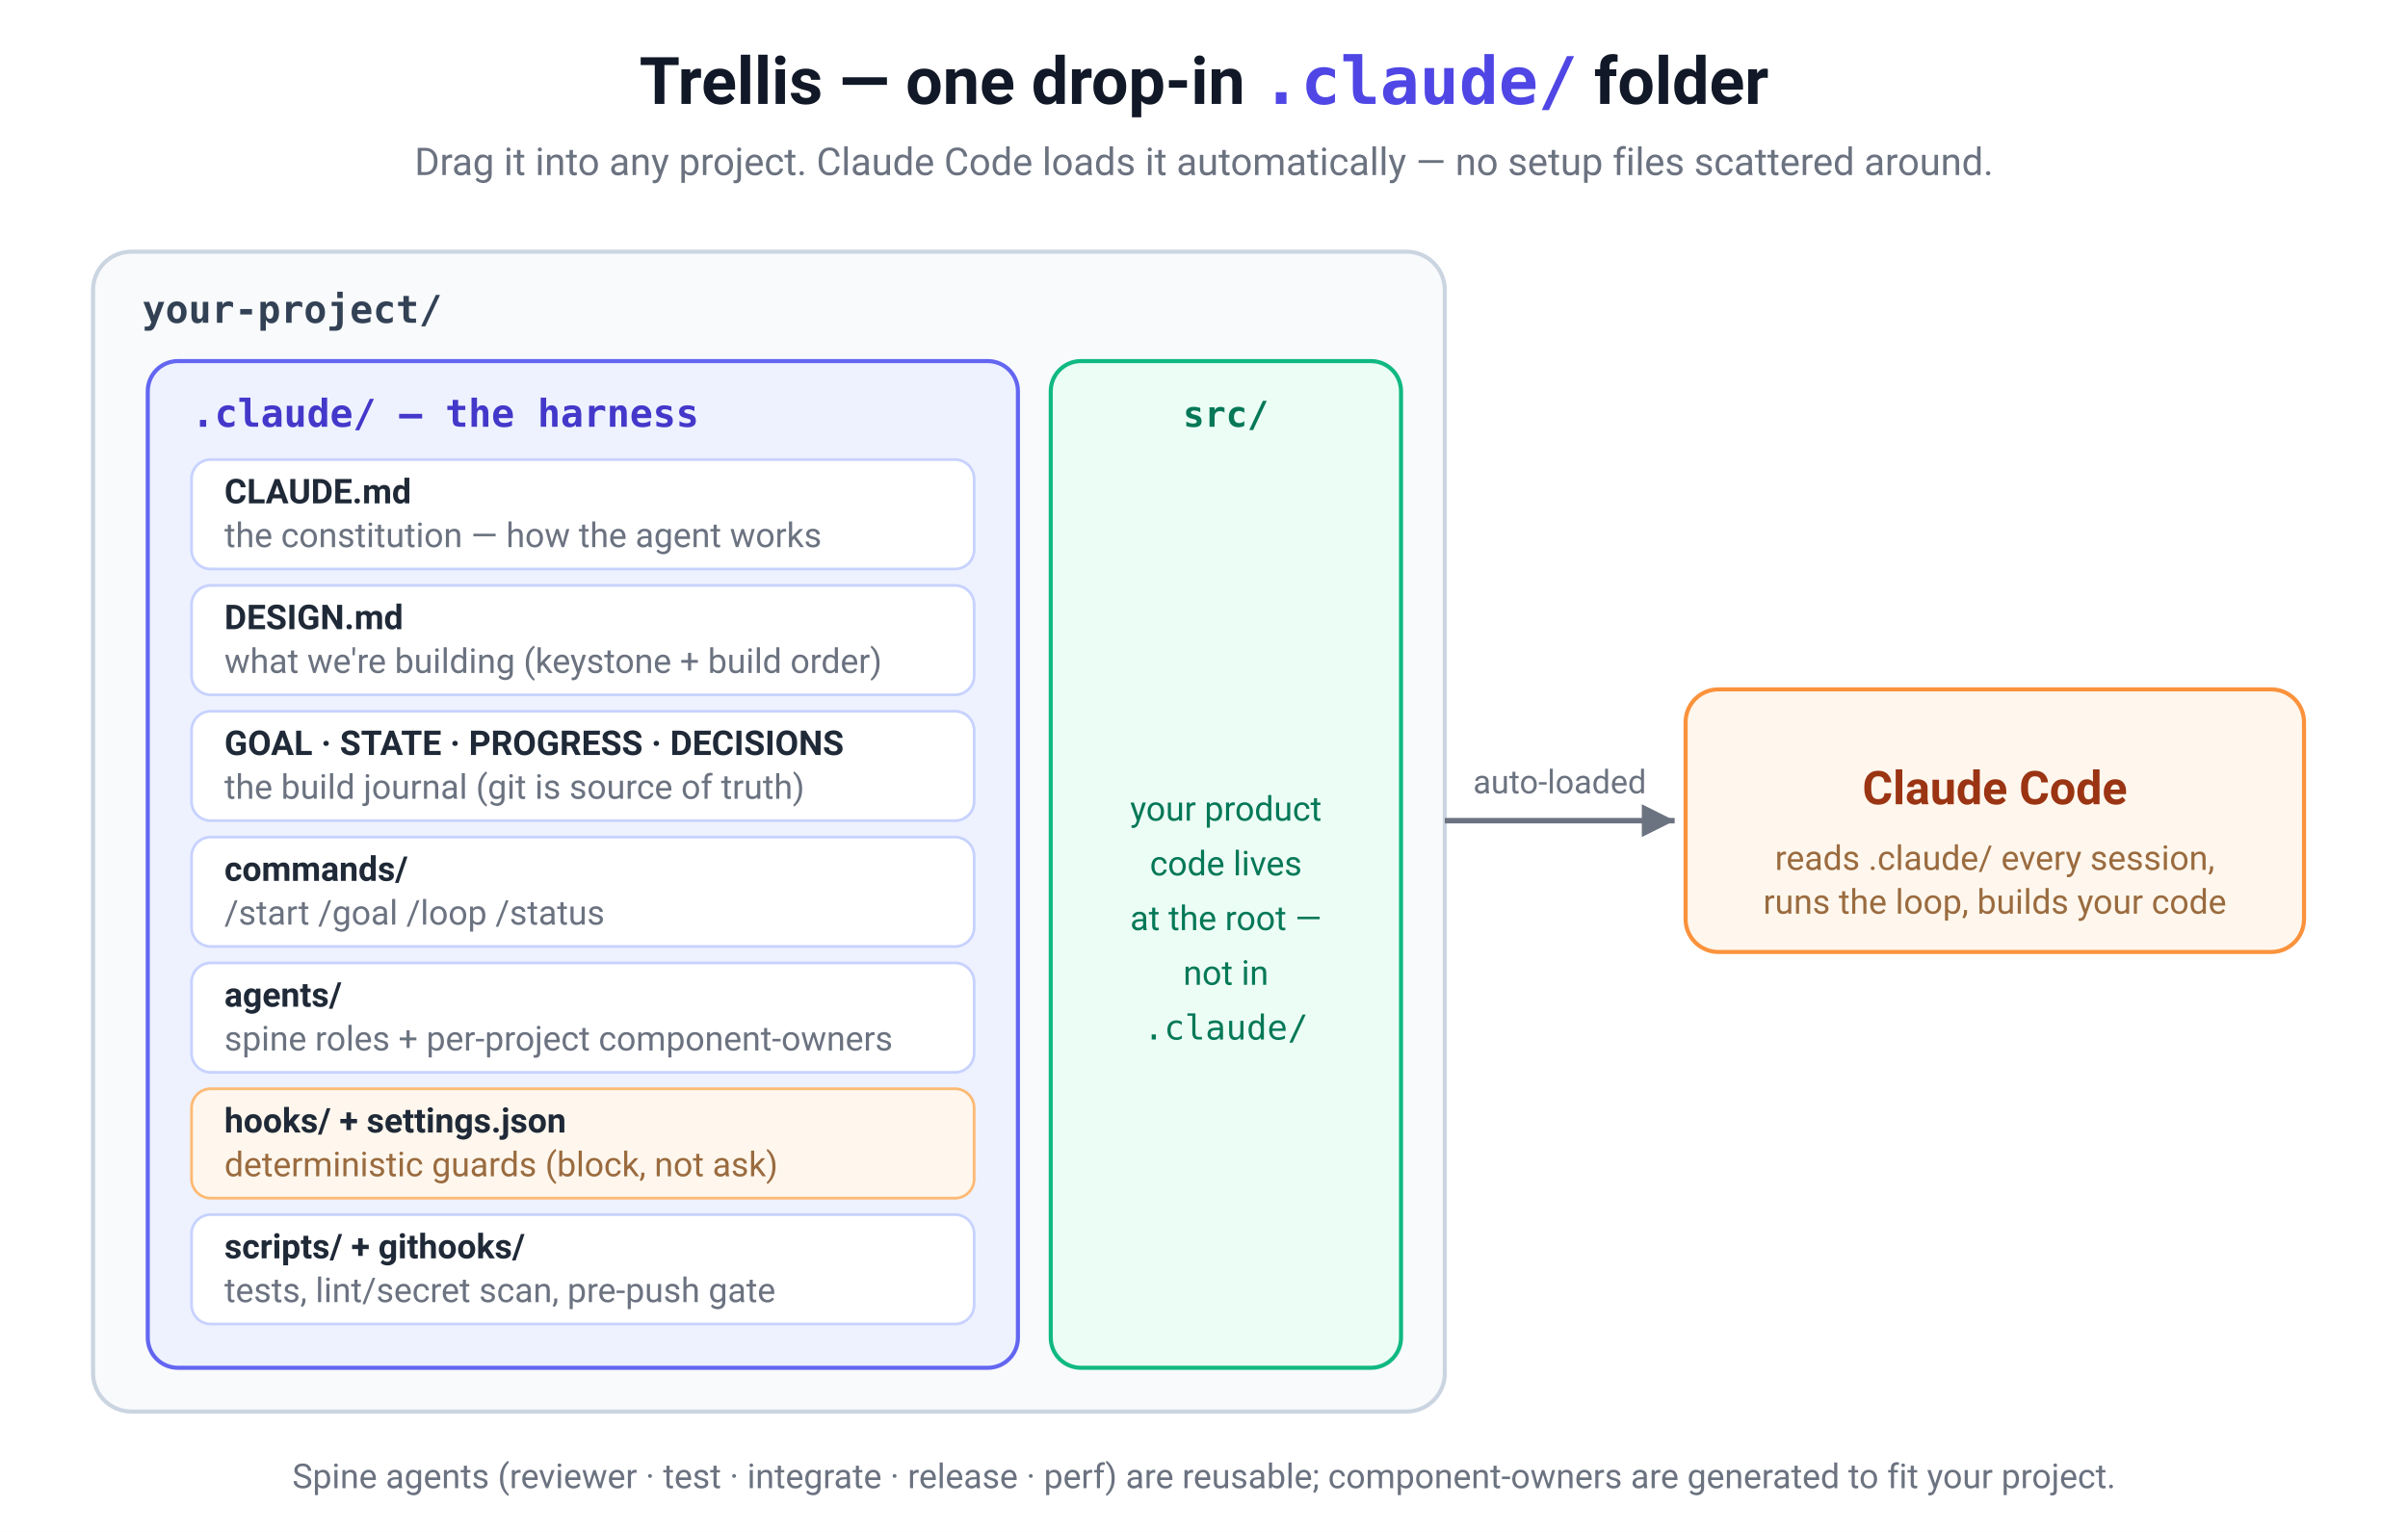
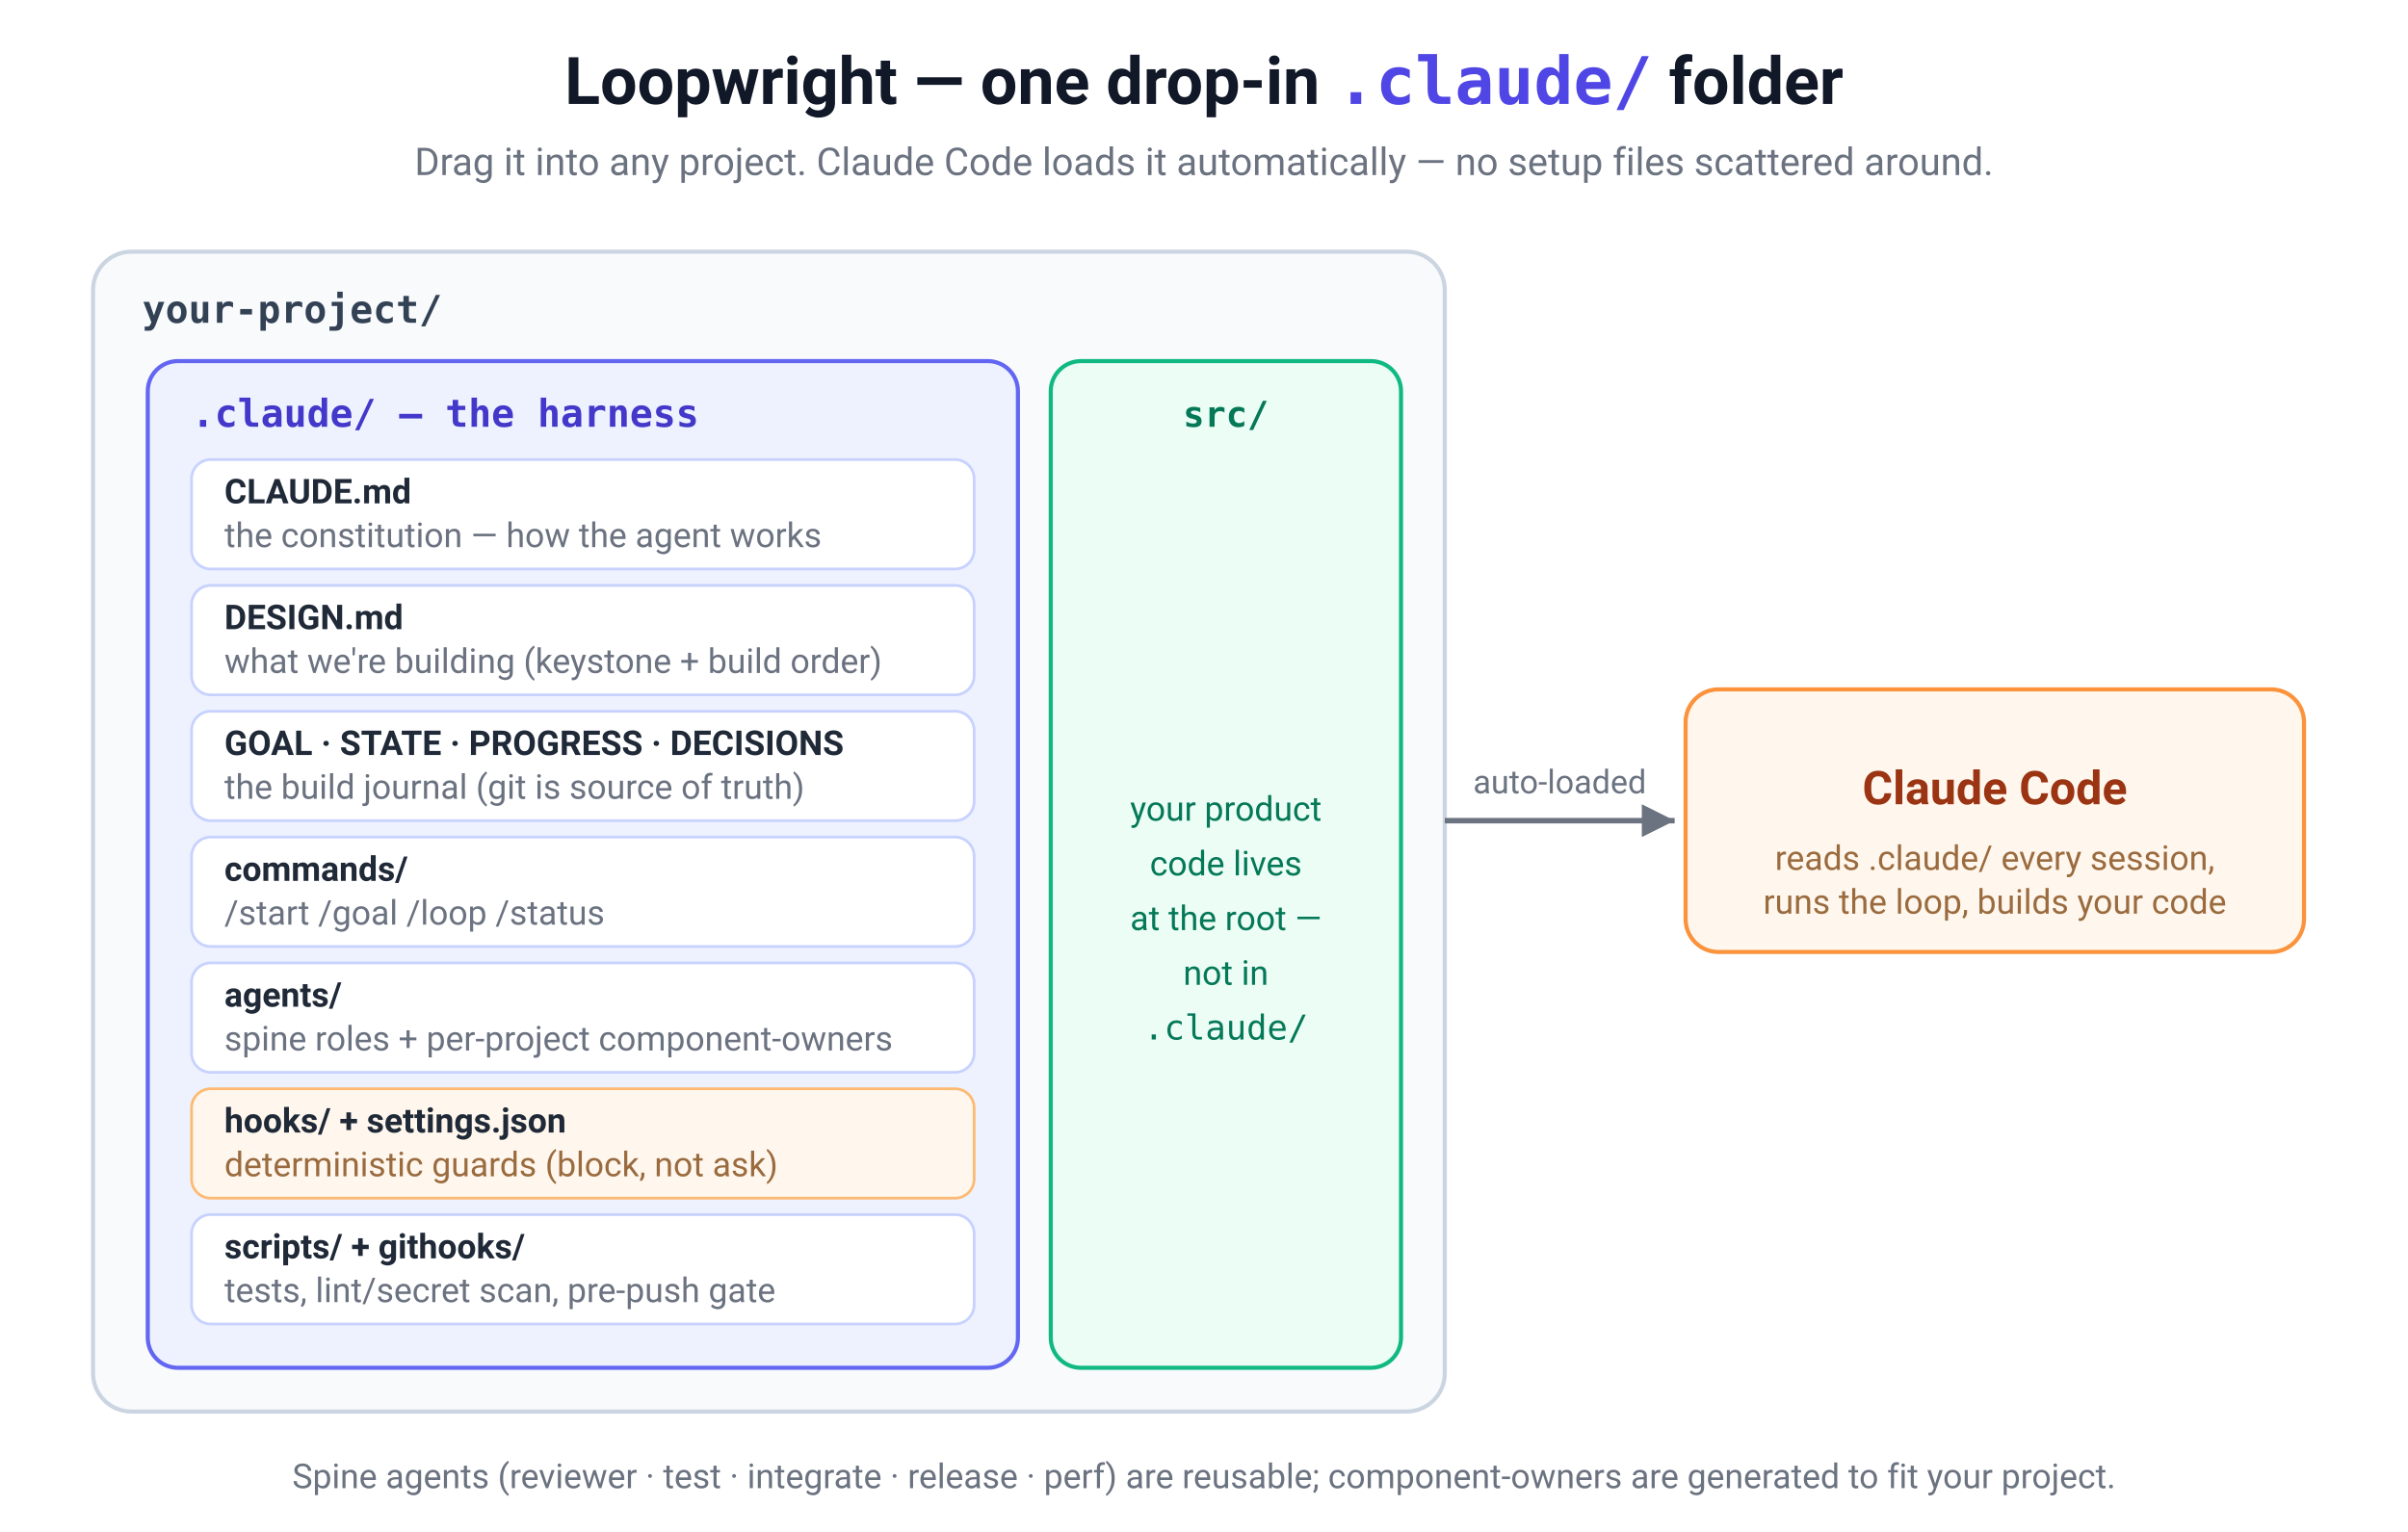
<svg xmlns="http://www.w3.org/2000/svg" viewBox="0 0 880 560" font-family="-apple-system, Segoe UI, Roboto, Helvetica, Arial, sans-serif">
  <rect x="0" y="0" width="880" height="560" fill="#ffffff" />
-   <text x="440" y="38" text-anchor="middle" font-size="24" font-weight="700" fill="#111827">Trellis — one drop-in <tspan font-family="ui-monospace, SFMono-Regular, Menlo, monospace" fill="#4f46e5">.claude/</tspan> folder</text>
+   <text x="440" y="38" text-anchor="middle" font-size="24" font-weight="700" fill="#111827">Loopwright — one drop-in <tspan font-family="ui-monospace, SFMono-Regular, Menlo, monospace" fill="#4f46e5">.claude/</tspan> folder</text>
  <text x="440" y="64" text-anchor="middle" font-size="14" fill="#6b7280">Drag it into any project. Claude Code loads it automatically — no setup files scattered around.</text>
  <rect x="34" y="92" width="494" height="424" rx="14" fill="#f8fafc" stroke="#cbd5e1" stroke-width="1.5" />
  <text x="52" y="118" font-size="14" font-weight="700" font-family="ui-monospace, SFMono-Regular, Menlo, monospace" fill="#334155">your-project/</text>
  <rect x="54" y="132" width="318" height="368" rx="11" fill="#eef2ff" stroke="#6366f1" stroke-width="1.5" />
  <text x="70" y="156" font-size="14" font-weight="700" font-family="ui-monospace, SFMono-Regular, Menlo, monospace" fill="#4338ca">.claude/  — the harness</text>
  <g font-size="12.5" fill="#1f2937">
    <rect x="70" y="168" width="286" height="40" rx="7" fill="#ffffff" stroke="#c7d2fe" />
    <text x="82" y="184" font-weight="700">CLAUDE.md</text>
    <text x="82" y="200" fill="#6b7280">the constitution — how the agent works</text>
    <rect x="70" y="214" width="286" height="40" rx="7" fill="#ffffff" stroke="#c7d2fe" />
    <text x="82" y="230" font-weight="700">DESIGN.md</text>
    <text x="82" y="246" fill="#6b7280">what we're building (keystone + build order)</text>
    <rect x="70" y="260" width="286" height="40" rx="7" fill="#ffffff" stroke="#c7d2fe" />
    <text x="82" y="276" font-weight="700">GOAL · STATE · PROGRESS · DECISIONS</text>
    <text x="82" y="292" fill="#6b7280">the build journal (git is source of truth)</text>
    <rect x="70" y="306" width="286" height="40" rx="7" fill="#ffffff" stroke="#c7d2fe" />
    <text x="82" y="322" font-weight="700">commands/</text>
    <text x="82" y="338" fill="#6b7280">/start  /goal  /loop  /status</text>
    <rect x="70" y="352" width="286" height="40" rx="7" fill="#ffffff" stroke="#c7d2fe" />
    <text x="82" y="368" font-weight="700">agents/</text>
    <text x="82" y="384" fill="#6b7280">spine roles + per-project component-owners</text>
    <rect x="70" y="398" width="286" height="40" rx="7" fill="#fff7ed" stroke="#fdba74" />
    <text x="82" y="414" font-weight="700">hooks/ + settings.json</text>
    <text x="82" y="430" fill="#9a6b3f">deterministic guards (block, not ask)</text>
    <rect x="70" y="444" width="286" height="40" rx="7" fill="#ffffff" stroke="#c7d2fe" />
    <text x="82" y="460" font-weight="700">scripts/ + githooks/</text>
    <text x="82" y="476" fill="#6b7280">tests, lint/secret scan, pre-push gate</text>
  </g>
  <rect x="384" y="132" width="128" height="368" rx="11" fill="#ecfdf5" stroke="#10b981" stroke-width="1.5" />
  <text x="448" y="156" text-anchor="middle" font-size="13" font-weight="700" font-family="ui-monospace, SFMono-Regular, Menlo, monospace" fill="#047857">src/</text>
  <text x="448" y="300" text-anchor="middle" font-size="12.5" fill="#047857">your product</text>
  <text x="448" y="320" text-anchor="middle" font-size="12.5" fill="#047857">code lives</text>
  <text x="448" y="340" text-anchor="middle" font-size="12.5" fill="#047857">at the root —</text>
  <text x="448" y="360" text-anchor="middle" font-size="12.5" fill="#047857">not in</text>
  <text x="448" y="380" text-anchor="middle" font-size="12.5" font-family="ui-monospace, SFMono-Regular, Menlo, monospace" fill="#047857">.claude/</text>
  <line x1="528" y1="300" x2="612" y2="300" stroke="#6b7280" stroke-width="2" />
  <polygon points="612,300 600,294 600,306" fill="#6b7280" />
  <text x="570" y="290" text-anchor="middle" font-size="12" fill="#6b7280">auto-loaded</text>
  <rect x="616" y="252" width="226" height="96" rx="12" fill="#fff7ed" stroke="#fb923c" stroke-width="1.5" />
  <text x="729" y="294" text-anchor="middle" font-size="17" font-weight="700" fill="#9a3412">Claude Code</text>
  <text x="729" y="318" text-anchor="middle" font-size="12.5" fill="#9a6b3f">reads .claude/ every session,</text>
  <text x="729" y="334" text-anchor="middle" font-size="12.5" fill="#9a6b3f">runs the loop, builds your code</text>
  <text x="440" y="544" text-anchor="middle" font-size="12.5" fill="#6b7280">Spine agents (reviewer · test · integrate · release · perf) are reusable; component-owners are generated to fit your project.</text>
</svg>
